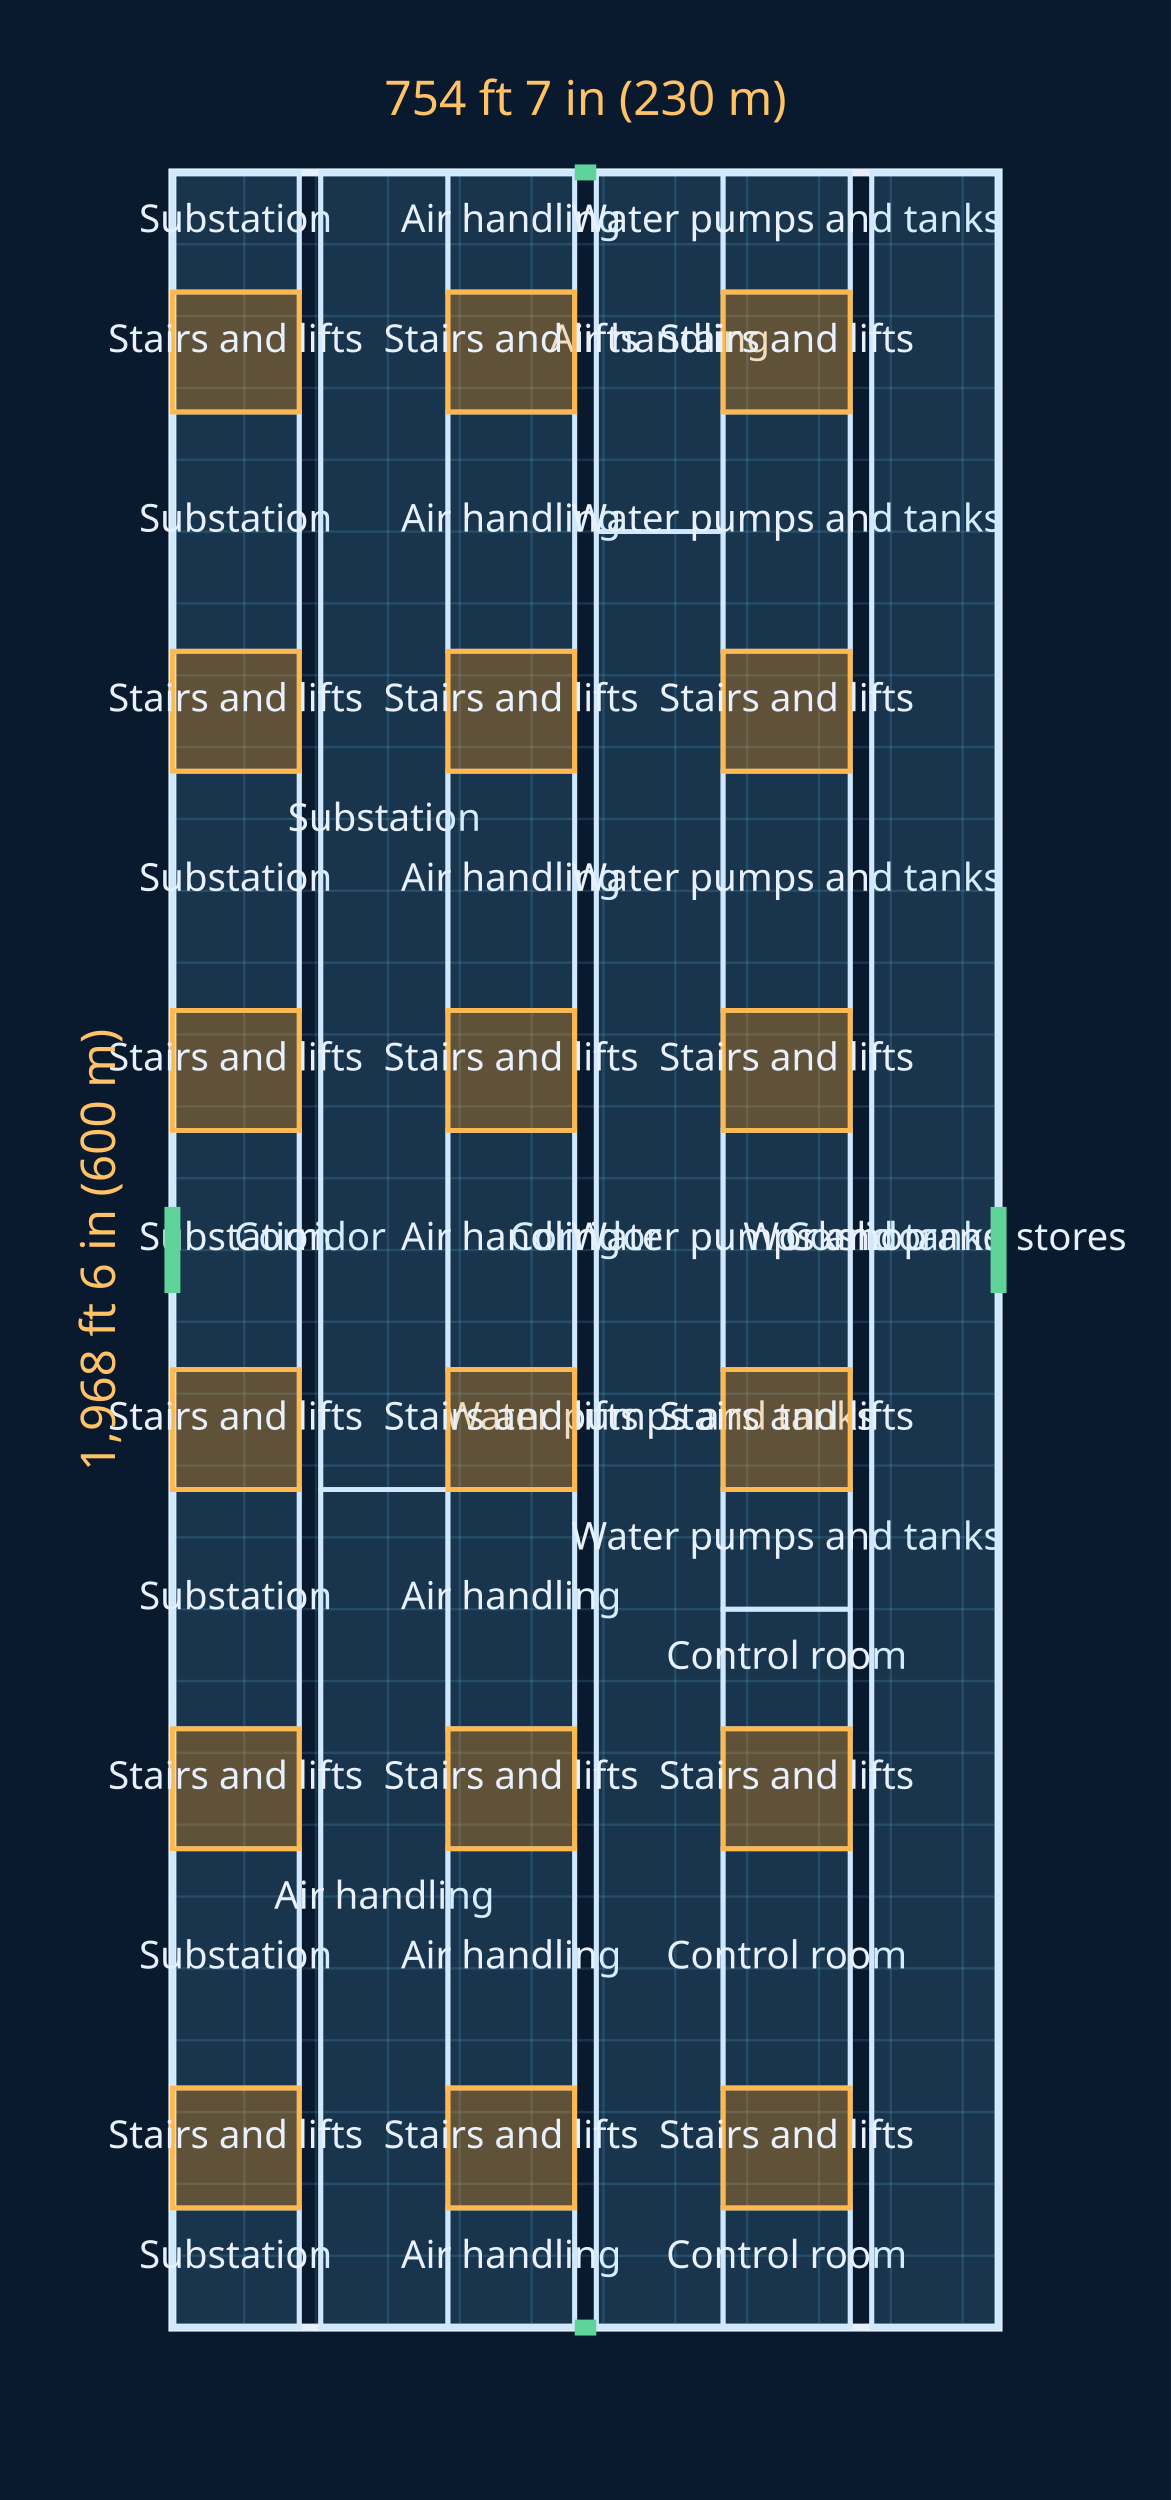
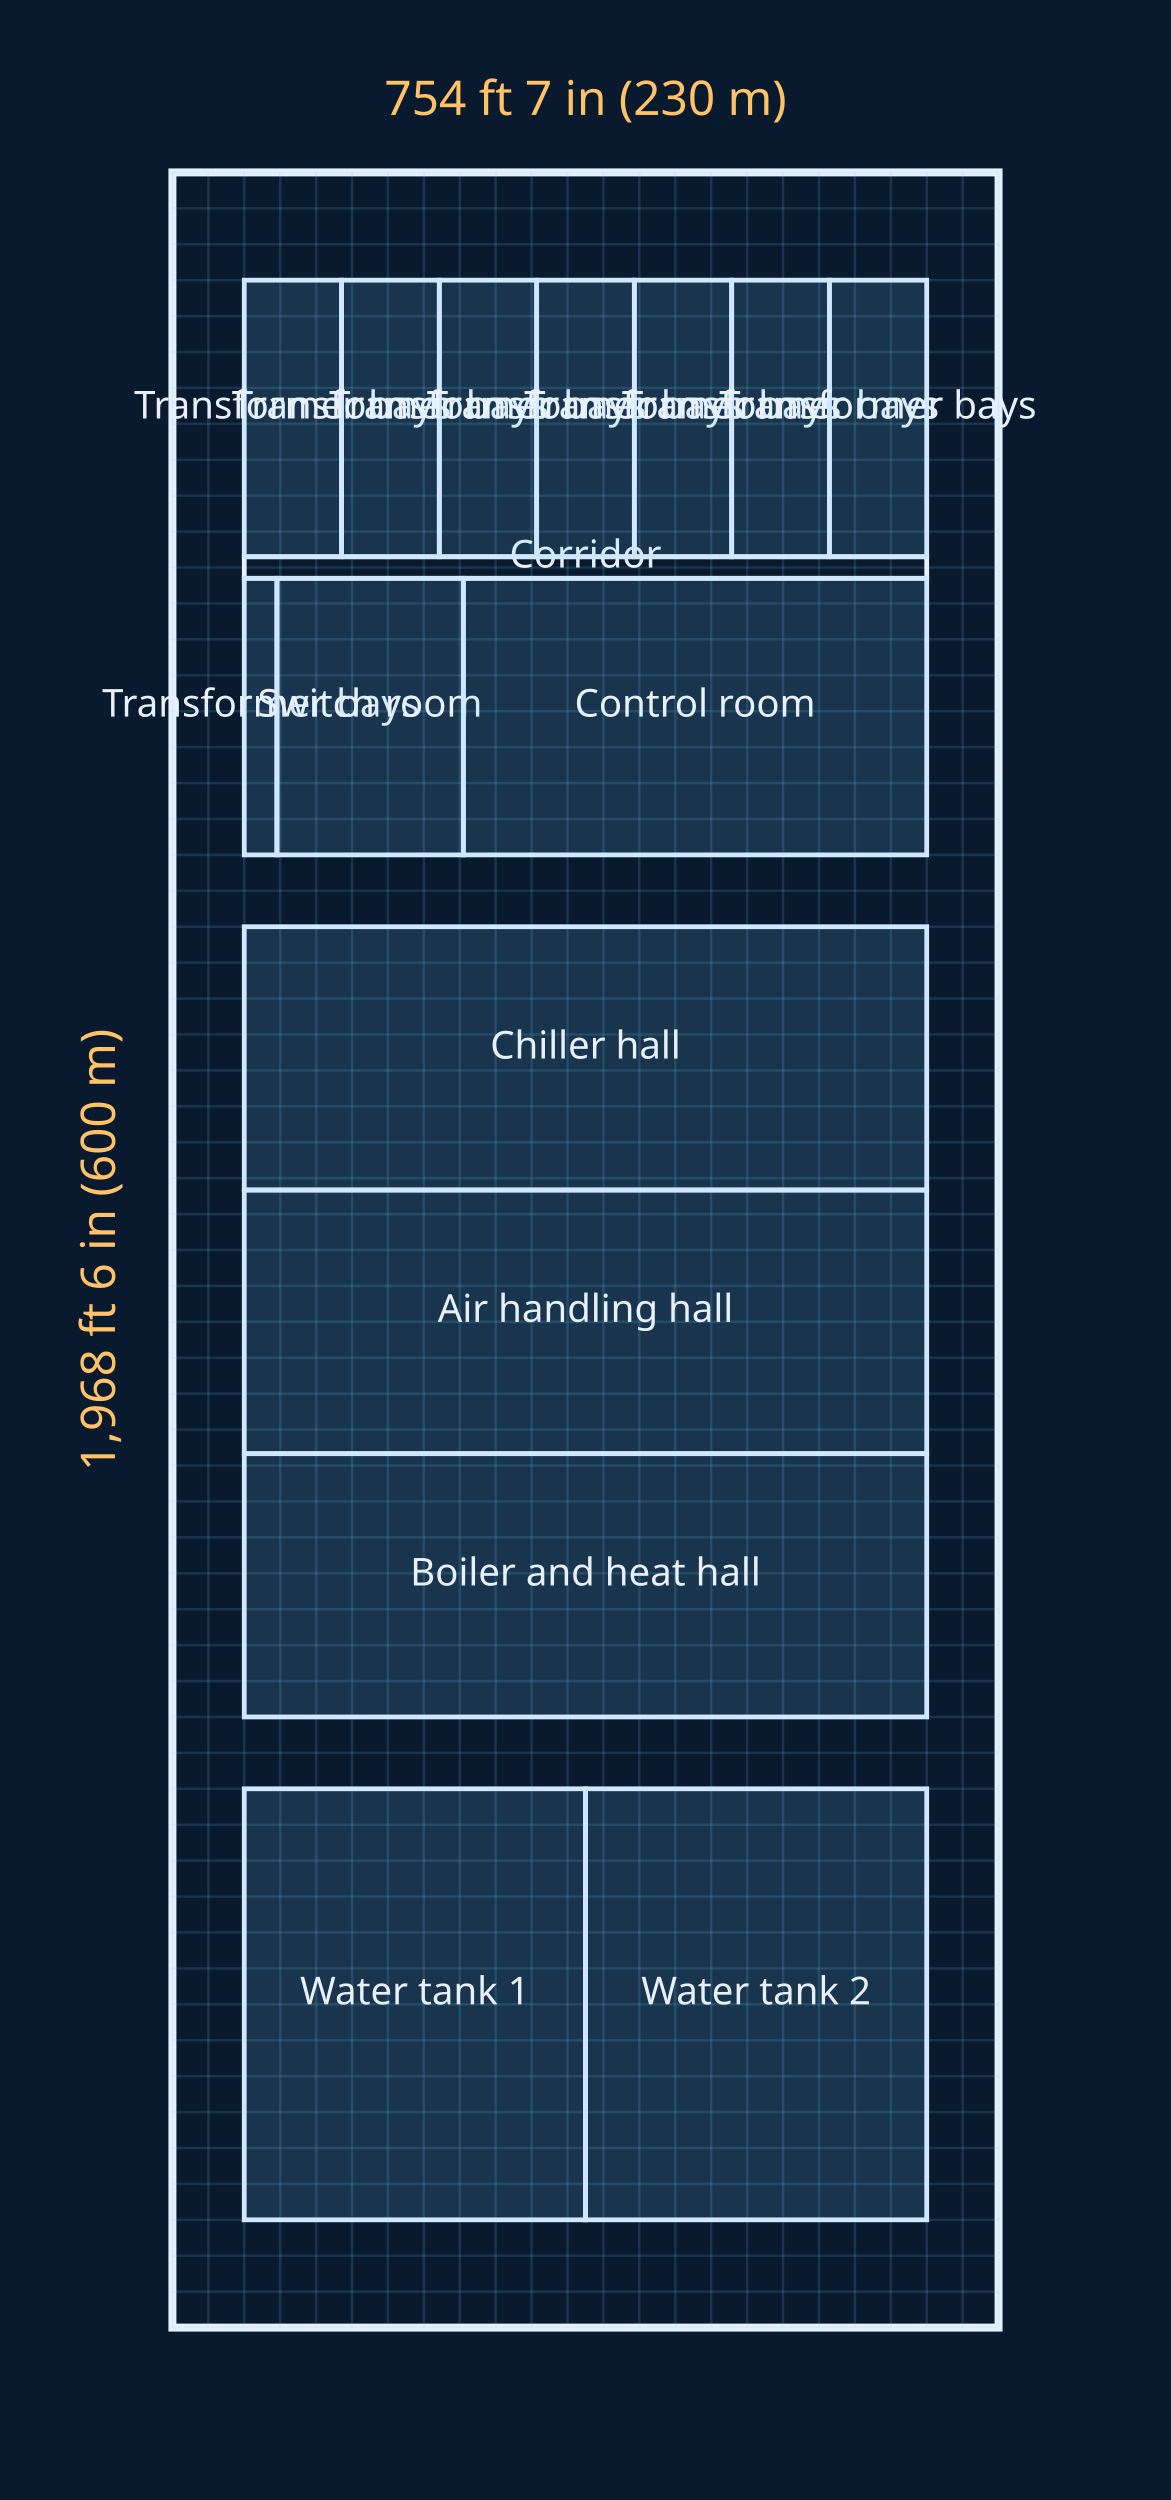
<svg xmlns="http://www.w3.org/2000/svg" viewBox="-48.0 -48.0 326.0 696.0" font-family="Segoe UI, sans-serif">
  <rect x="-48.0" y="-48.0" width="326.0" height="696.0" fill="#0a1a2e" />
  <rect x="0" y="0" width="230.0" height="600.0" fill="none" stroke="#e8f1fb" stroke-width="2.22" />
  <line x1="0.0" y1="0" x2="0.0" y2="600.0" stroke="#6fd0ff" stroke-opacity=".15" stroke-width="0.67" />
+   <line x1="10.0" y1="0" x2="10.0" y2="600.0" stroke="#6fd0ff" stroke-opacity=".15" stroke-width="0.67" />
  <line x1="20.0" y1="0" x2="20.0" y2="600.0" stroke="#6fd0ff" stroke-opacity=".15" stroke-width="0.67" />
+   <line x1="30.0" y1="0" x2="30.0" y2="600.0" stroke="#6fd0ff" stroke-opacity=".15" stroke-width="0.67" />
  <line x1="40.0" y1="0" x2="40.0" y2="600.0" stroke="#6fd0ff" stroke-opacity=".15" stroke-width="0.67" />
+   <line x1="50.0" y1="0" x2="50.0" y2="600.0" stroke="#6fd0ff" stroke-opacity=".15" stroke-width="0.67" />
  <line x1="60.0" y1="0" x2="60.0" y2="600.0" stroke="#6fd0ff" stroke-opacity=".15" stroke-width="0.67" />
+   <line x1="70.0" y1="0" x2="70.0" y2="600.0" stroke="#6fd0ff" stroke-opacity=".15" stroke-width="0.67" />
  <line x1="80.0" y1="0" x2="80.0" y2="600.0" stroke="#6fd0ff" stroke-opacity=".15" stroke-width="0.67" />
+   <line x1="90.0" y1="0" x2="90.0" y2="600.0" stroke="#6fd0ff" stroke-opacity=".15" stroke-width="0.67" />
  <line x1="100.0" y1="0" x2="100.0" y2="600.0" stroke="#6fd0ff" stroke-opacity=".15" stroke-width="0.67" />
+   <line x1="110.0" y1="0" x2="110.0" y2="600.0" stroke="#6fd0ff" stroke-opacity=".15" stroke-width="0.67" />
  <line x1="120.0" y1="0" x2="120.0" y2="600.0" stroke="#6fd0ff" stroke-opacity=".15" stroke-width="0.67" />
+   <line x1="130.0" y1="0" x2="130.0" y2="600.0" stroke="#6fd0ff" stroke-opacity=".15" stroke-width="0.67" />
  <line x1="140.0" y1="0" x2="140.0" y2="600.0" stroke="#6fd0ff" stroke-opacity=".15" stroke-width="0.67" />
+   <line x1="150.0" y1="0" x2="150.0" y2="600.0" stroke="#6fd0ff" stroke-opacity=".15" stroke-width="0.67" />
  <line x1="160.0" y1="0" x2="160.0" y2="600.0" stroke="#6fd0ff" stroke-opacity=".15" stroke-width="0.67" />
+   <line x1="170.0" y1="0" x2="170.0" y2="600.0" stroke="#6fd0ff" stroke-opacity=".15" stroke-width="0.67" />
  <line x1="180.0" y1="0" x2="180.0" y2="600.0" stroke="#6fd0ff" stroke-opacity=".15" stroke-width="0.67" />
+   <line x1="190.0" y1="0" x2="190.0" y2="600.0" stroke="#6fd0ff" stroke-opacity=".15" stroke-width="0.67" />
  <line x1="200.0" y1="0" x2="200.0" y2="600.0" stroke="#6fd0ff" stroke-opacity=".15" stroke-width="0.67" />
+   <line x1="210.0" y1="0" x2="210.0" y2="600.0" stroke="#6fd0ff" stroke-opacity=".15" stroke-width="0.67" />
  <line x1="220.0" y1="0" x2="220.0" y2="600.0" stroke="#6fd0ff" stroke-opacity=".15" stroke-width="0.67" />
+   <line x1="230.0" y1="0" x2="230.0" y2="600.0" stroke="#6fd0ff" stroke-opacity=".15" stroke-width="0.67" />
  <line x1="0" y1="0.0" x2="230.0" y2="0.0" stroke="#6fd0ff" stroke-opacity=".15" stroke-width="0.67" />
+   <line x1="0" y1="10.0" x2="230.0" y2="10.0" stroke="#6fd0ff" stroke-opacity=".15" stroke-width="0.67" />
  <line x1="0" y1="20.0" x2="230.0" y2="20.0" stroke="#6fd0ff" stroke-opacity=".15" stroke-width="0.67" />
+   <line x1="0" y1="30.0" x2="230.0" y2="30.0" stroke="#6fd0ff" stroke-opacity=".15" stroke-width="0.67" />
  <line x1="0" y1="40.0" x2="230.0" y2="40.0" stroke="#6fd0ff" stroke-opacity=".15" stroke-width="0.67" />
+   <line x1="0" y1="50.0" x2="230.0" y2="50.0" stroke="#6fd0ff" stroke-opacity=".15" stroke-width="0.67" />
  <line x1="0" y1="60.0" x2="230.0" y2="60.0" stroke="#6fd0ff" stroke-opacity=".15" stroke-width="0.67" />
+   <line x1="0" y1="70.0" x2="230.0" y2="70.0" stroke="#6fd0ff" stroke-opacity=".15" stroke-width="0.67" />
  <line x1="0" y1="80.0" x2="230.0" y2="80.0" stroke="#6fd0ff" stroke-opacity=".15" stroke-width="0.67" />
+   <line x1="0" y1="90.0" x2="230.0" y2="90.0" stroke="#6fd0ff" stroke-opacity=".15" stroke-width="0.67" />
  <line x1="0" y1="100.0" x2="230.0" y2="100.0" stroke="#6fd0ff" stroke-opacity=".15" stroke-width="0.67" />
+   <line x1="0" y1="110.0" x2="230.0" y2="110.0" stroke="#6fd0ff" stroke-opacity=".15" stroke-width="0.67" />
  <line x1="0" y1="120.0" x2="230.0" y2="120.0" stroke="#6fd0ff" stroke-opacity=".15" stroke-width="0.67" />
+   <line x1="0" y1="130.0" x2="230.0" y2="130.0" stroke="#6fd0ff" stroke-opacity=".15" stroke-width="0.67" />
  <line x1="0" y1="140.0" x2="230.0" y2="140.0" stroke="#6fd0ff" stroke-opacity=".15" stroke-width="0.67" />
+   <line x1="0" y1="150.0" x2="230.0" y2="150.0" stroke="#6fd0ff" stroke-opacity=".15" stroke-width="0.67" />
  <line x1="0" y1="160.0" x2="230.0" y2="160.0" stroke="#6fd0ff" stroke-opacity=".15" stroke-width="0.67" />
+   <line x1="0" y1="170.0" x2="230.0" y2="170.0" stroke="#6fd0ff" stroke-opacity=".15" stroke-width="0.67" />
  <line x1="0" y1="180.0" x2="230.0" y2="180.0" stroke="#6fd0ff" stroke-opacity=".15" stroke-width="0.67" />
+   <line x1="0" y1="190.0" x2="230.0" y2="190.0" stroke="#6fd0ff" stroke-opacity=".15" stroke-width="0.67" />
  <line x1="0" y1="200.0" x2="230.0" y2="200.0" stroke="#6fd0ff" stroke-opacity=".15" stroke-width="0.67" />
+   <line x1="0" y1="210.0" x2="230.0" y2="210.0" stroke="#6fd0ff" stroke-opacity=".15" stroke-width="0.67" />
  <line x1="0" y1="220.0" x2="230.0" y2="220.0" stroke="#6fd0ff" stroke-opacity=".15" stroke-width="0.67" />
+   <line x1="0" y1="230.0" x2="230.0" y2="230.0" stroke="#6fd0ff" stroke-opacity=".15" stroke-width="0.67" />
  <line x1="0" y1="240.0" x2="230.0" y2="240.0" stroke="#6fd0ff" stroke-opacity=".15" stroke-width="0.67" />
+   <line x1="0" y1="250.0" x2="230.0" y2="250.0" stroke="#6fd0ff" stroke-opacity=".15" stroke-width="0.67" />
  <line x1="0" y1="260.0" x2="230.0" y2="260.0" stroke="#6fd0ff" stroke-opacity=".15" stroke-width="0.67" />
+   <line x1="0" y1="270.0" x2="230.0" y2="270.0" stroke="#6fd0ff" stroke-opacity=".15" stroke-width="0.67" />
  <line x1="0" y1="280.0" x2="230.0" y2="280.0" stroke="#6fd0ff" stroke-opacity=".15" stroke-width="0.67" />
+   <line x1="0" y1="290.0" x2="230.0" y2="290.0" stroke="#6fd0ff" stroke-opacity=".15" stroke-width="0.67" />
  <line x1="0" y1="300.0" x2="230.0" y2="300.0" stroke="#6fd0ff" stroke-opacity=".15" stroke-width="0.67" />
+   <line x1="0" y1="310.0" x2="230.0" y2="310.0" stroke="#6fd0ff" stroke-opacity=".15" stroke-width="0.67" />
  <line x1="0" y1="320.0" x2="230.0" y2="320.0" stroke="#6fd0ff" stroke-opacity=".15" stroke-width="0.67" />
+   <line x1="0" y1="330.0" x2="230.0" y2="330.0" stroke="#6fd0ff" stroke-opacity=".15" stroke-width="0.67" />
  <line x1="0" y1="340.0" x2="230.0" y2="340.0" stroke="#6fd0ff" stroke-opacity=".15" stroke-width="0.67" />
+   <line x1="0" y1="350.0" x2="230.0" y2="350.0" stroke="#6fd0ff" stroke-opacity=".15" stroke-width="0.67" />
  <line x1="0" y1="360.0" x2="230.0" y2="360.0" stroke="#6fd0ff" stroke-opacity=".15" stroke-width="0.67" />
+   <line x1="0" y1="370.0" x2="230.0" y2="370.0" stroke="#6fd0ff" stroke-opacity=".15" stroke-width="0.67" />
  <line x1="0" y1="380.0" x2="230.0" y2="380.0" stroke="#6fd0ff" stroke-opacity=".15" stroke-width="0.67" />
+   <line x1="0" y1="390.0" x2="230.0" y2="390.0" stroke="#6fd0ff" stroke-opacity=".15" stroke-width="0.67" />
  <line x1="0" y1="400.0" x2="230.0" y2="400.0" stroke="#6fd0ff" stroke-opacity=".15" stroke-width="0.67" />
+   <line x1="0" y1="410.0" x2="230.0" y2="410.0" stroke="#6fd0ff" stroke-opacity=".15" stroke-width="0.67" />
  <line x1="0" y1="420.0" x2="230.0" y2="420.0" stroke="#6fd0ff" stroke-opacity=".15" stroke-width="0.67" />
+   <line x1="0" y1="430.0" x2="230.0" y2="430.0" stroke="#6fd0ff" stroke-opacity=".15" stroke-width="0.67" />
  <line x1="0" y1="440.0" x2="230.0" y2="440.0" stroke="#6fd0ff" stroke-opacity=".15" stroke-width="0.67" />
+   <line x1="0" y1="450.0" x2="230.0" y2="450.0" stroke="#6fd0ff" stroke-opacity=".15" stroke-width="0.67" />
  <line x1="0" y1="460.0" x2="230.0" y2="460.0" stroke="#6fd0ff" stroke-opacity=".15" stroke-width="0.67" />
+   <line x1="0" y1="470.0" x2="230.0" y2="470.0" stroke="#6fd0ff" stroke-opacity=".15" stroke-width="0.67" />
  <line x1="0" y1="480.0" x2="230.0" y2="480.0" stroke="#6fd0ff" stroke-opacity=".15" stroke-width="0.67" />
+   <line x1="0" y1="490.0" x2="230.0" y2="490.0" stroke="#6fd0ff" stroke-opacity=".15" stroke-width="0.67" />
  <line x1="0" y1="500.0" x2="230.0" y2="500.0" stroke="#6fd0ff" stroke-opacity=".15" stroke-width="0.67" />
+   <line x1="0" y1="510.0" x2="230.0" y2="510.0" stroke="#6fd0ff" stroke-opacity=".15" stroke-width="0.67" />
  <line x1="0" y1="520.0" x2="230.0" y2="520.0" stroke="#6fd0ff" stroke-opacity=".15" stroke-width="0.67" />
+   <line x1="0" y1="530.0" x2="230.0" y2="530.0" stroke="#6fd0ff" stroke-opacity=".15" stroke-width="0.67" />
  <line x1="0" y1="540.0" x2="230.0" y2="540.0" stroke="#6fd0ff" stroke-opacity=".15" stroke-width="0.67" />
+   <line x1="0" y1="550.0" x2="230.0" y2="550.0" stroke="#6fd0ff" stroke-opacity=".15" stroke-width="0.67" />
  <line x1="0" y1="560.0" x2="230.0" y2="560.0" stroke="#6fd0ff" stroke-opacity=".15" stroke-width="0.67" />
+   <line x1="0" y1="570.0" x2="230.0" y2="570.0" stroke="#6fd0ff" stroke-opacity=".15" stroke-width="0.67" />
  <line x1="0" y1="580.0" x2="230.0" y2="580.0" stroke="#6fd0ff" stroke-opacity=".15" stroke-width="0.67" />
+   <line x1="0" y1="590.0" x2="230.0" y2="590.0" stroke="#6fd0ff" stroke-opacity=".15" stroke-width="0.67" />
  <line x1="0" y1="600.0" x2="230.0" y2="600.0" stroke="#6fd0ff" stroke-opacity=".15" stroke-width="0.67" />
-   <polygon points="35.3,0.0 35.3,600.0 41.3,600.0 41.3,0.0" fill="none" stroke="#e8f1fb" stroke-width="1.33" />
-   <text x="38.3" y="300.0" font-size="10.7" fill="#e8f1fb" text-anchor="middle">Corridor</text>
-   <polygon points="112.0,0.0 112.0,600.0 118.0,600.0 118.0,0.0" fill="none" stroke="#e8f1fb" stroke-width="1.33" />
-   <text x="115.0" y="300.0" font-size="10.7" fill="#e8f1fb" text-anchor="middle">Corridor</text>
-   <polygon points="188.7,0.0 188.7,600.0 194.7,600.0 194.7,0.0" fill="none" stroke="#e8f1fb" stroke-width="1.33" />
-   <text x="191.7" y="300.0" font-size="10.7" fill="#e8f1fb" text-anchor="middle">Corridor</text>
-   <polygon points="0.0,0.0 0.0,33.3 35.3,33.3 35.3,0.0" fill="rgba(111,208,255,.15)" stroke="#cfe8ff" stroke-width="1.33" />
-   <text x="17.6" y="16.6" font-size="10.7" fill="#e8f1fb" text-anchor="middle">Substation</text>
-   <polygon points="0.0,66.7 0.0,133.3 35.3,133.3 35.3,66.7" fill="rgba(111,208,255,.15)" stroke="#cfe8ff" stroke-width="1.33" />
-   <text x="17.6" y="100.0" font-size="10.7" fill="#e8f1fb" text-anchor="middle">Substation</text>
-   <polygon points="0.0,166.7 0.0,233.3 35.3,233.3 35.3,166.7" fill="rgba(111,208,255,.15)" stroke="#cfe8ff" stroke-width="1.33" />
-   <text x="17.6" y="200.0" font-size="10.7" fill="#e8f1fb" text-anchor="middle">Substation</text>
-   <polygon points="0.0,266.7 0.0,333.3 35.3,333.3 35.3,266.7" fill="rgba(111,208,255,.15)" stroke="#cfe8ff" stroke-width="1.33" />
-   <text x="17.6" y="300.0" font-size="10.7" fill="#e8f1fb" text-anchor="middle">Substation</text>
-   <polygon points="0.0,366.7 0.0,433.3 35.3,433.3 35.3,366.7" fill="rgba(111,208,255,.15)" stroke="#cfe8ff" stroke-width="1.33" />
-   <text x="17.6" y="400.0" font-size="10.7" fill="#e8f1fb" text-anchor="middle">Substation</text>
-   <polygon points="0.0,466.7 0.0,533.3 35.3,533.3 35.3,466.7" fill="rgba(111,208,255,.15)" stroke="#cfe8ff" stroke-width="1.33" />
-   <text x="17.6" y="500.0" font-size="10.7" fill="#e8f1fb" text-anchor="middle">Substation</text>
-   <polygon points="0.0,566.7 0.0,600.0 35.3,600.0 35.3,566.7" fill="rgba(111,208,255,.15)" stroke="#cfe8ff" stroke-width="1.33" />
-   <text x="17.6" y="583.4" font-size="10.7" fill="#e8f1fb" text-anchor="middle">Substation</text>
-   <polygon points="41.3,0.0 41.3,366.7 76.7,366.7 76.7,0.0" fill="rgba(111,208,255,.15)" stroke="#cfe8ff" stroke-width="1.33" />
-   <text x="59.0" y="183.3" font-size="10.7" fill="#e8f1fb" text-anchor="middle">Substation</text>
-   <polygon points="41.3,366.7 41.3,600.0 76.7,600.0 76.7,366.7" fill="rgba(111,208,255,.15)" stroke="#cfe8ff" stroke-width="1.33" />
-   <text x="59.0" y="483.4" font-size="10.7" fill="#e8f1fb" text-anchor="middle">Air handling</text>
-   <polygon points="76.7,0.0 76.7,33.3 112.0,33.3 112.0,0.0" fill="rgba(111,208,255,.15)" stroke="#cfe8ff" stroke-width="1.33" />
-   <text x="94.3" y="16.6" font-size="10.7" fill="#e8f1fb" text-anchor="middle">Air handling</text>
-   <polygon points="76.7,66.7 76.7,133.3 112.0,133.3 112.0,66.7" fill="rgba(111,208,255,.15)" stroke="#cfe8ff" stroke-width="1.33" />
-   <text x="94.3" y="100.0" font-size="10.7" fill="#e8f1fb" text-anchor="middle">Air handling</text>
-   <polygon points="76.7,166.7 76.7,233.3 112.0,233.3 112.0,166.7" fill="rgba(111,208,255,.15)" stroke="#cfe8ff" stroke-width="1.33" />
-   <text x="94.3" y="200.0" font-size="10.7" fill="#e8f1fb" text-anchor="middle">Air handling</text>
-   <polygon points="76.7,266.7 76.7,333.3 112.0,333.3 112.0,266.7" fill="rgba(111,208,255,.15)" stroke="#cfe8ff" stroke-width="1.33" />
-   <text x="94.3" y="300.0" font-size="10.7" fill="#e8f1fb" text-anchor="middle">Air handling</text>
-   <polygon points="76.7,366.7 76.7,433.3 112.0,433.3 112.0,366.7" fill="rgba(111,208,255,.15)" stroke="#cfe8ff" stroke-width="1.33" />
-   <text x="94.3" y="400.0" font-size="10.7" fill="#e8f1fb" text-anchor="middle">Air handling</text>
-   <polygon points="76.7,466.7 76.7,533.3 112.0,533.3 112.0,466.7" fill="rgba(111,208,255,.15)" stroke="#cfe8ff" stroke-width="1.33" />
-   <text x="94.3" y="500.0" font-size="10.7" fill="#e8f1fb" text-anchor="middle">Air handling</text>
-   <polygon points="76.7,566.7 76.7,600.0 112.0,600.0 112.0,566.7" fill="rgba(111,208,255,.15)" stroke="#cfe8ff" stroke-width="1.33" />
-   <text x="94.3" y="583.4" font-size="10.7" fill="#e8f1fb" text-anchor="middle">Air handling</text>
-   <polygon points="118.0,0.0 118.0,100.0 153.3,100.0 153.3,0.0" fill="rgba(111,208,255,.15)" stroke="#cfe8ff" stroke-width="1.33" />
-   <text x="135.7" y="50.0" font-size="10.7" fill="#e8f1fb" text-anchor="middle">Air handling</text>
-   <polygon points="118.0,100.0 118.0,600.0 153.3,600.0 153.3,100.0" fill="rgba(111,208,255,.15)" stroke="#cfe8ff" stroke-width="1.33" />
-   <text x="135.7" y="350.0" font-size="10.7" fill="#e8f1fb" text-anchor="middle">Water pumps and tanks</text>
-   <polygon points="153.3,0.0 153.3,33.3 188.7,33.3 188.7,0.0" fill="rgba(111,208,255,.15)" stroke="#cfe8ff" stroke-width="1.33" />
-   <text x="171.0" y="16.6" font-size="10.7" fill="#e8f1fb" text-anchor="middle">Water pumps and tanks</text>
-   <polygon points="153.3,66.7 153.3,133.3 188.7,133.3 188.7,66.7" fill="rgba(111,208,255,.15)" stroke="#cfe8ff" stroke-width="1.33" />
-   <text x="171.0" y="100.0" font-size="10.7" fill="#e8f1fb" text-anchor="middle">Water pumps and tanks</text>
-   <polygon points="153.3,166.7 153.3,233.3 188.7,233.3 188.7,166.7" fill="rgba(111,208,255,.15)" stroke="#cfe8ff" stroke-width="1.33" />
-   <text x="171.0" y="200.0" font-size="10.7" fill="#e8f1fb" text-anchor="middle">Water pumps and tanks</text>
-   <polygon points="153.3,266.7 153.3,333.3 188.7,333.3 188.7,266.7" fill="rgba(111,208,255,.15)" stroke="#cfe8ff" stroke-width="1.33" />
-   <text x="171.0" y="300.0" font-size="10.7" fill="#e8f1fb" text-anchor="middle">Water pumps and tanks</text>
-   <polygon points="153.3,366.7 153.3,400.0 188.7,400.0 188.7,366.7" fill="rgba(111,208,255,.15)" stroke="#cfe8ff" stroke-width="1.33" />
-   <text x="171.0" y="383.4" font-size="10.7" fill="#e8f1fb" text-anchor="middle">Water pumps and tanks</text>
-   <polygon points="153.3,400.0 153.3,433.3 188.7,433.3 188.7,400.0" fill="rgba(111,208,255,.15)" stroke="#cfe8ff" stroke-width="1.33" />
-   <text x="171.0" y="416.6" font-size="10.7" fill="#e8f1fb" text-anchor="middle">Control room</text>
-   <polygon points="153.3,466.7 153.3,533.3 188.7,533.3 188.7,466.7" fill="rgba(111,208,255,.15)" stroke="#cfe8ff" stroke-width="1.33" />
-   <text x="171.0" y="500.0" font-size="10.7" fill="#e8f1fb" text-anchor="middle">Control room</text>
-   <polygon points="153.3,566.7 153.3,600.0 188.7,600.0 188.7,566.7" fill="rgba(111,208,255,.15)" stroke="#cfe8ff" stroke-width="1.33" />
-   <text x="171.0" y="583.4" font-size="10.7" fill="#e8f1fb" text-anchor="middle">Control room</text>
-   <polygon points="194.7,0.0 194.7,600.0 230.0,600.0 230.0,0.0" fill="rgba(111,208,255,.15)" stroke="#cfe8ff" stroke-width="1.33" />
-   <text x="212.3" y="300.0" font-size="10.7" fill="#e8f1fb" text-anchor="middle">Workshop and stores</text>
-   <polygon points="0.0,33.3 0.0,66.7 35.3,66.7 35.3,33.3" fill="rgba(255,184,77,.35)" stroke="#ffb84d" stroke-width="1.33" />
-   <text x="17.6" y="50.0" font-size="10.7" fill="#e8f1fb" text-anchor="middle">Stairs and lifts</text>
-   <polygon points="0.0,133.3 0.0,166.7 35.3,166.7 35.3,133.3" fill="rgba(255,184,77,.35)" stroke="#ffb84d" stroke-width="1.33" />
-   <text x="17.6" y="150.0" font-size="10.7" fill="#e8f1fb" text-anchor="middle">Stairs and lifts</text>
-   <polygon points="0.0,233.3 0.0,266.7 35.3,266.7 35.3,233.3" fill="rgba(255,184,77,.35)" stroke="#ffb84d" stroke-width="1.33" />
-   <text x="17.6" y="250.0" font-size="10.7" fill="#e8f1fb" text-anchor="middle">Stairs and lifts</text>
-   <polygon points="0.0,333.3 0.0,366.7 35.3,366.7 35.3,333.3" fill="rgba(255,184,77,.35)" stroke="#ffb84d" stroke-width="1.33" />
-   <text x="17.6" y="350.0" font-size="10.7" fill="#e8f1fb" text-anchor="middle">Stairs and lifts</text>
-   <polygon points="0.0,433.3 0.0,466.7 35.3,466.7 35.3,433.3" fill="rgba(255,184,77,.35)" stroke="#ffb84d" stroke-width="1.33" />
-   <text x="17.6" y="450.0" font-size="10.7" fill="#e8f1fb" text-anchor="middle">Stairs and lifts</text>
-   <polygon points="0.0,533.3 0.0,566.7 35.3,566.7 35.3,533.3" fill="rgba(255,184,77,.35)" stroke="#ffb84d" stroke-width="1.33" />
-   <text x="17.6" y="550.0" font-size="10.7" fill="#e8f1fb" text-anchor="middle">Stairs and lifts</text>
-   <polygon points="76.7,33.3 76.7,66.7 112.0,66.7 112.0,33.3" fill="rgba(255,184,77,.35)" stroke="#ffb84d" stroke-width="1.33" />
-   <text x="94.3" y="50.0" font-size="10.7" fill="#e8f1fb" text-anchor="middle">Stairs and lifts</text>
-   <polygon points="76.7,133.3 76.7,166.7 112.0,166.7 112.0,133.3" fill="rgba(255,184,77,.35)" stroke="#ffb84d" stroke-width="1.33" />
-   <text x="94.3" y="150.0" font-size="10.7" fill="#e8f1fb" text-anchor="middle">Stairs and lifts</text>
-   <polygon points="76.7,233.3 76.7,266.7 112.0,266.7 112.0,233.3" fill="rgba(255,184,77,.35)" stroke="#ffb84d" stroke-width="1.33" />
-   <text x="94.3" y="250.0" font-size="10.7" fill="#e8f1fb" text-anchor="middle">Stairs and lifts</text>
-   <polygon points="76.7,333.3 76.7,366.7 112.0,366.7 112.0,333.3" fill="rgba(255,184,77,.35)" stroke="#ffb84d" stroke-width="1.33" />
-   <text x="94.3" y="350.0" font-size="10.7" fill="#e8f1fb" text-anchor="middle">Stairs and lifts</text>
-   <polygon points="76.7,433.3 76.7,466.7 112.0,466.7 112.0,433.3" fill="rgba(255,184,77,.35)" stroke="#ffb84d" stroke-width="1.33" />
-   <text x="94.3" y="450.0" font-size="10.7" fill="#e8f1fb" text-anchor="middle">Stairs and lifts</text>
-   <polygon points="76.7,533.3 76.7,566.7 112.0,566.7 112.0,533.3" fill="rgba(255,184,77,.35)" stroke="#ffb84d" stroke-width="1.33" />
-   <text x="94.3" y="550.0" font-size="10.7" fill="#e8f1fb" text-anchor="middle">Stairs and lifts</text>
-   <polygon points="153.3,33.3 153.3,66.7 188.7,66.7 188.7,33.3" fill="rgba(255,184,77,.35)" stroke="#ffb84d" stroke-width="1.33" />
-   <text x="171.0" y="50.0" font-size="10.7" fill="#e8f1fb" text-anchor="middle">Stairs and lifts</text>
-   <polygon points="153.3,133.3 153.3,166.7 188.7,166.7 188.7,133.3" fill="rgba(255,184,77,.35)" stroke="#ffb84d" stroke-width="1.33" />
-   <text x="171.0" y="150.0" font-size="10.7" fill="#e8f1fb" text-anchor="middle">Stairs and lifts</text>
-   <polygon points="153.3,233.3 153.3,266.7 188.7,266.7 188.7,233.3" fill="rgba(255,184,77,.35)" stroke="#ffb84d" stroke-width="1.33" />
-   <text x="171.0" y="250.0" font-size="10.7" fill="#e8f1fb" text-anchor="middle">Stairs and lifts</text>
-   <polygon points="153.3,333.3 153.3,366.7 188.7,366.7 188.7,333.3" fill="rgba(255,184,77,.35)" stroke="#ffb84d" stroke-width="1.33" />
-   <text x="171.0" y="350.0" font-size="10.7" fill="#e8f1fb" text-anchor="middle">Stairs and lifts</text>
-   <polygon points="153.3,433.3 153.3,466.7 188.7,466.7 188.7,433.3" fill="rgba(255,184,77,.35)" stroke="#ffb84d" stroke-width="1.33" />
-   <text x="171.0" y="450.0" font-size="10.7" fill="#e8f1fb" text-anchor="middle">Stairs and lifts</text>
-   <polygon points="153.3,533.3 153.3,566.7 188.7,566.7 188.7,533.3" fill="rgba(255,184,77,.35)" stroke="#ffb84d" stroke-width="1.33" />
-   <text x="171.0" y="550.0" font-size="10.7" fill="#e8f1fb" text-anchor="middle">Stairs and lifts</text>
-   <line x1="0.0" y1="288.0" x2="0.0" y2="312.0" stroke="#5fd39a" stroke-width="4.44" />
-   <line x1="230.0" y1="288.0" x2="230.0" y2="312.0" stroke="#5fd39a" stroke-width="4.44" />
-   <line x1="112.0" y1="0.0" x2="118.0" y2="0.0" stroke="#5fd39a" stroke-width="4.44" />
-   <line x1="112.0" y1="600.0" x2="118.0" y2="600.0" stroke="#5fd39a" stroke-width="4.44" />
+   <polygon points="20.0,107.0 210.0,107.0 210.0,113.0 20.0,113.0" fill="none" stroke="#e8f1fb" stroke-width="1.33" />
+   <text x="115.0" y="110.0" font-size="10.7" fill="#e8f1fb" text-anchor="middle">Corridor</text>
+   <polygon points="20.0,30.0 47.1,30.0 47.1,107.0 20.0,107.0" fill="rgba(111,208,255,.15)" stroke="#cfe8ff" stroke-width="1.33" />
+   <text x="33.5" y="68.5" font-size="10.7" fill="#e8f1fb" text-anchor="middle">Transformer bays</text>
+   <polygon points="47.1,30.0 74.3,30.0 74.3,107.0 47.1,107.0" fill="rgba(111,208,255,.15)" stroke="#cfe8ff" stroke-width="1.33" />
+   <text x="60.7" y="68.5" font-size="10.7" fill="#e8f1fb" text-anchor="middle">Transformer bays</text>
+   <polygon points="74.3,30.0 101.4,30.0 101.4,107.0 74.3,107.0" fill="rgba(111,208,255,.15)" stroke="#cfe8ff" stroke-width="1.33" />
+   <text x="87.8" y="68.5" font-size="10.7" fill="#e8f1fb" text-anchor="middle">Transformer bays</text>
+   <polygon points="101.4,30.0 128.6,30.0 128.6,107.0 101.4,107.0" fill="rgba(111,208,255,.15)" stroke="#cfe8ff" stroke-width="1.33" />
+   <text x="115.0" y="68.5" font-size="10.7" fill="#e8f1fb" text-anchor="middle">Transformer bays</text>
+   <polygon points="128.6,30.0 155.7,30.0 155.7,107.0 128.6,107.0" fill="rgba(111,208,255,.15)" stroke="#cfe8ff" stroke-width="1.33" />
+   <text x="142.1" y="68.5" font-size="10.7" fill="#e8f1fb" text-anchor="middle">Transformer bays</text>
+   <polygon points="155.7,30.0 182.9,30.0 182.9,107.0 155.7,107.0" fill="rgba(111,208,255,.15)" stroke="#cfe8ff" stroke-width="1.33" />
+   <text x="169.3" y="68.5" font-size="10.7" fill="#e8f1fb" text-anchor="middle">Transformer bays</text>
+   <polygon points="182.9,30.0 210.0,30.0 210.0,107.0 182.9,107.0" fill="rgba(111,208,255,.15)" stroke="#cfe8ff" stroke-width="1.33" />
+   <text x="196.4" y="68.5" font-size="10.7" fill="#e8f1fb" text-anchor="middle">Transformer bays</text>
+   <polygon points="20.0,113.0 29.1,113.0 29.1,190.0 20.0,190.0" fill="rgba(111,208,255,.15)" stroke="#cfe8ff" stroke-width="1.33" />
+   <text x="24.6" y="151.5" font-size="10.7" fill="#e8f1fb" text-anchor="middle">Transformer bays</text>
+   <polygon points="29.1,113.0 81.0,113.0 81.0,190.0 29.1,190.0" fill="rgba(111,208,255,.15)" stroke="#cfe8ff" stroke-width="1.33" />
+   <text x="55.0" y="151.5" font-size="10.7" fill="#e8f1fb" text-anchor="middle">Switch room</text>
+   <polygon points="81.0,113.0 210.0,113.0 210.0,190.0 81.0,190.0" fill="rgba(111,208,255,.15)" stroke="#cfe8ff" stroke-width="1.33" />
+   <text x="145.5" y="151.5" font-size="10.7" fill="#e8f1fb" text-anchor="middle">Control room</text>
+   <polygon points="20.0,210.0 210.0,210.0 210.0,283.3 20.0,283.3" fill="rgba(111,208,255,.15)" stroke="#cfe8ff" stroke-width="1.33" />
+   <text x="115.0" y="246.7" font-size="10.7" fill="#e8f1fb" text-anchor="middle">Chiller hall</text>
+   <polygon points="20.0,283.3 210.0,283.3 210.0,356.7 20.0,356.7" fill="rgba(111,208,255,.15)" stroke="#cfe8ff" stroke-width="1.33" />
+   <text x="115.0" y="320.0" font-size="10.7" fill="#e8f1fb" text-anchor="middle">Air handling hall</text>
+   <polygon points="20.0,356.7 210.0,356.7 210.0,430.0 20.0,430.0" fill="rgba(111,208,255,.15)" stroke="#cfe8ff" stroke-width="1.33" />
+   <text x="115.0" y="393.4" font-size="10.7" fill="#e8f1fb" text-anchor="middle">Boiler and heat hall</text>
+   <polygon points="20.0,450.0 115.0,450.0 115.0,570.0 20.0,570.0" fill="rgba(111,208,255,.15)" stroke="#cfe8ff" stroke-width="1.33" />
+   <text x="67.5" y="510.0" font-size="10.7" fill="#e8f1fb" text-anchor="middle">Water tank 1</text>
+   <polygon points="115.0,450.0 210.0,450.0 210.0,570.0 115.0,570.0" fill="rgba(111,208,255,.15)" stroke="#cfe8ff" stroke-width="1.33" />
+   <text x="162.5" y="510.0" font-size="10.7" fill="#e8f1fb" text-anchor="middle">Water tank 2</text>
  <text x="115.0" y="-16.0" font-size="13.3" fill="#ffc266" text-anchor="middle">754 ft 7 in (230 m)</text>
  <text x="-16.0" y="300.0" font-size="13.3" fill="#ffc266" text-anchor="middle" transform="rotate(-90 -16.0 300.0)">1,968 ft 6 in (600 m)</text>
</svg>
